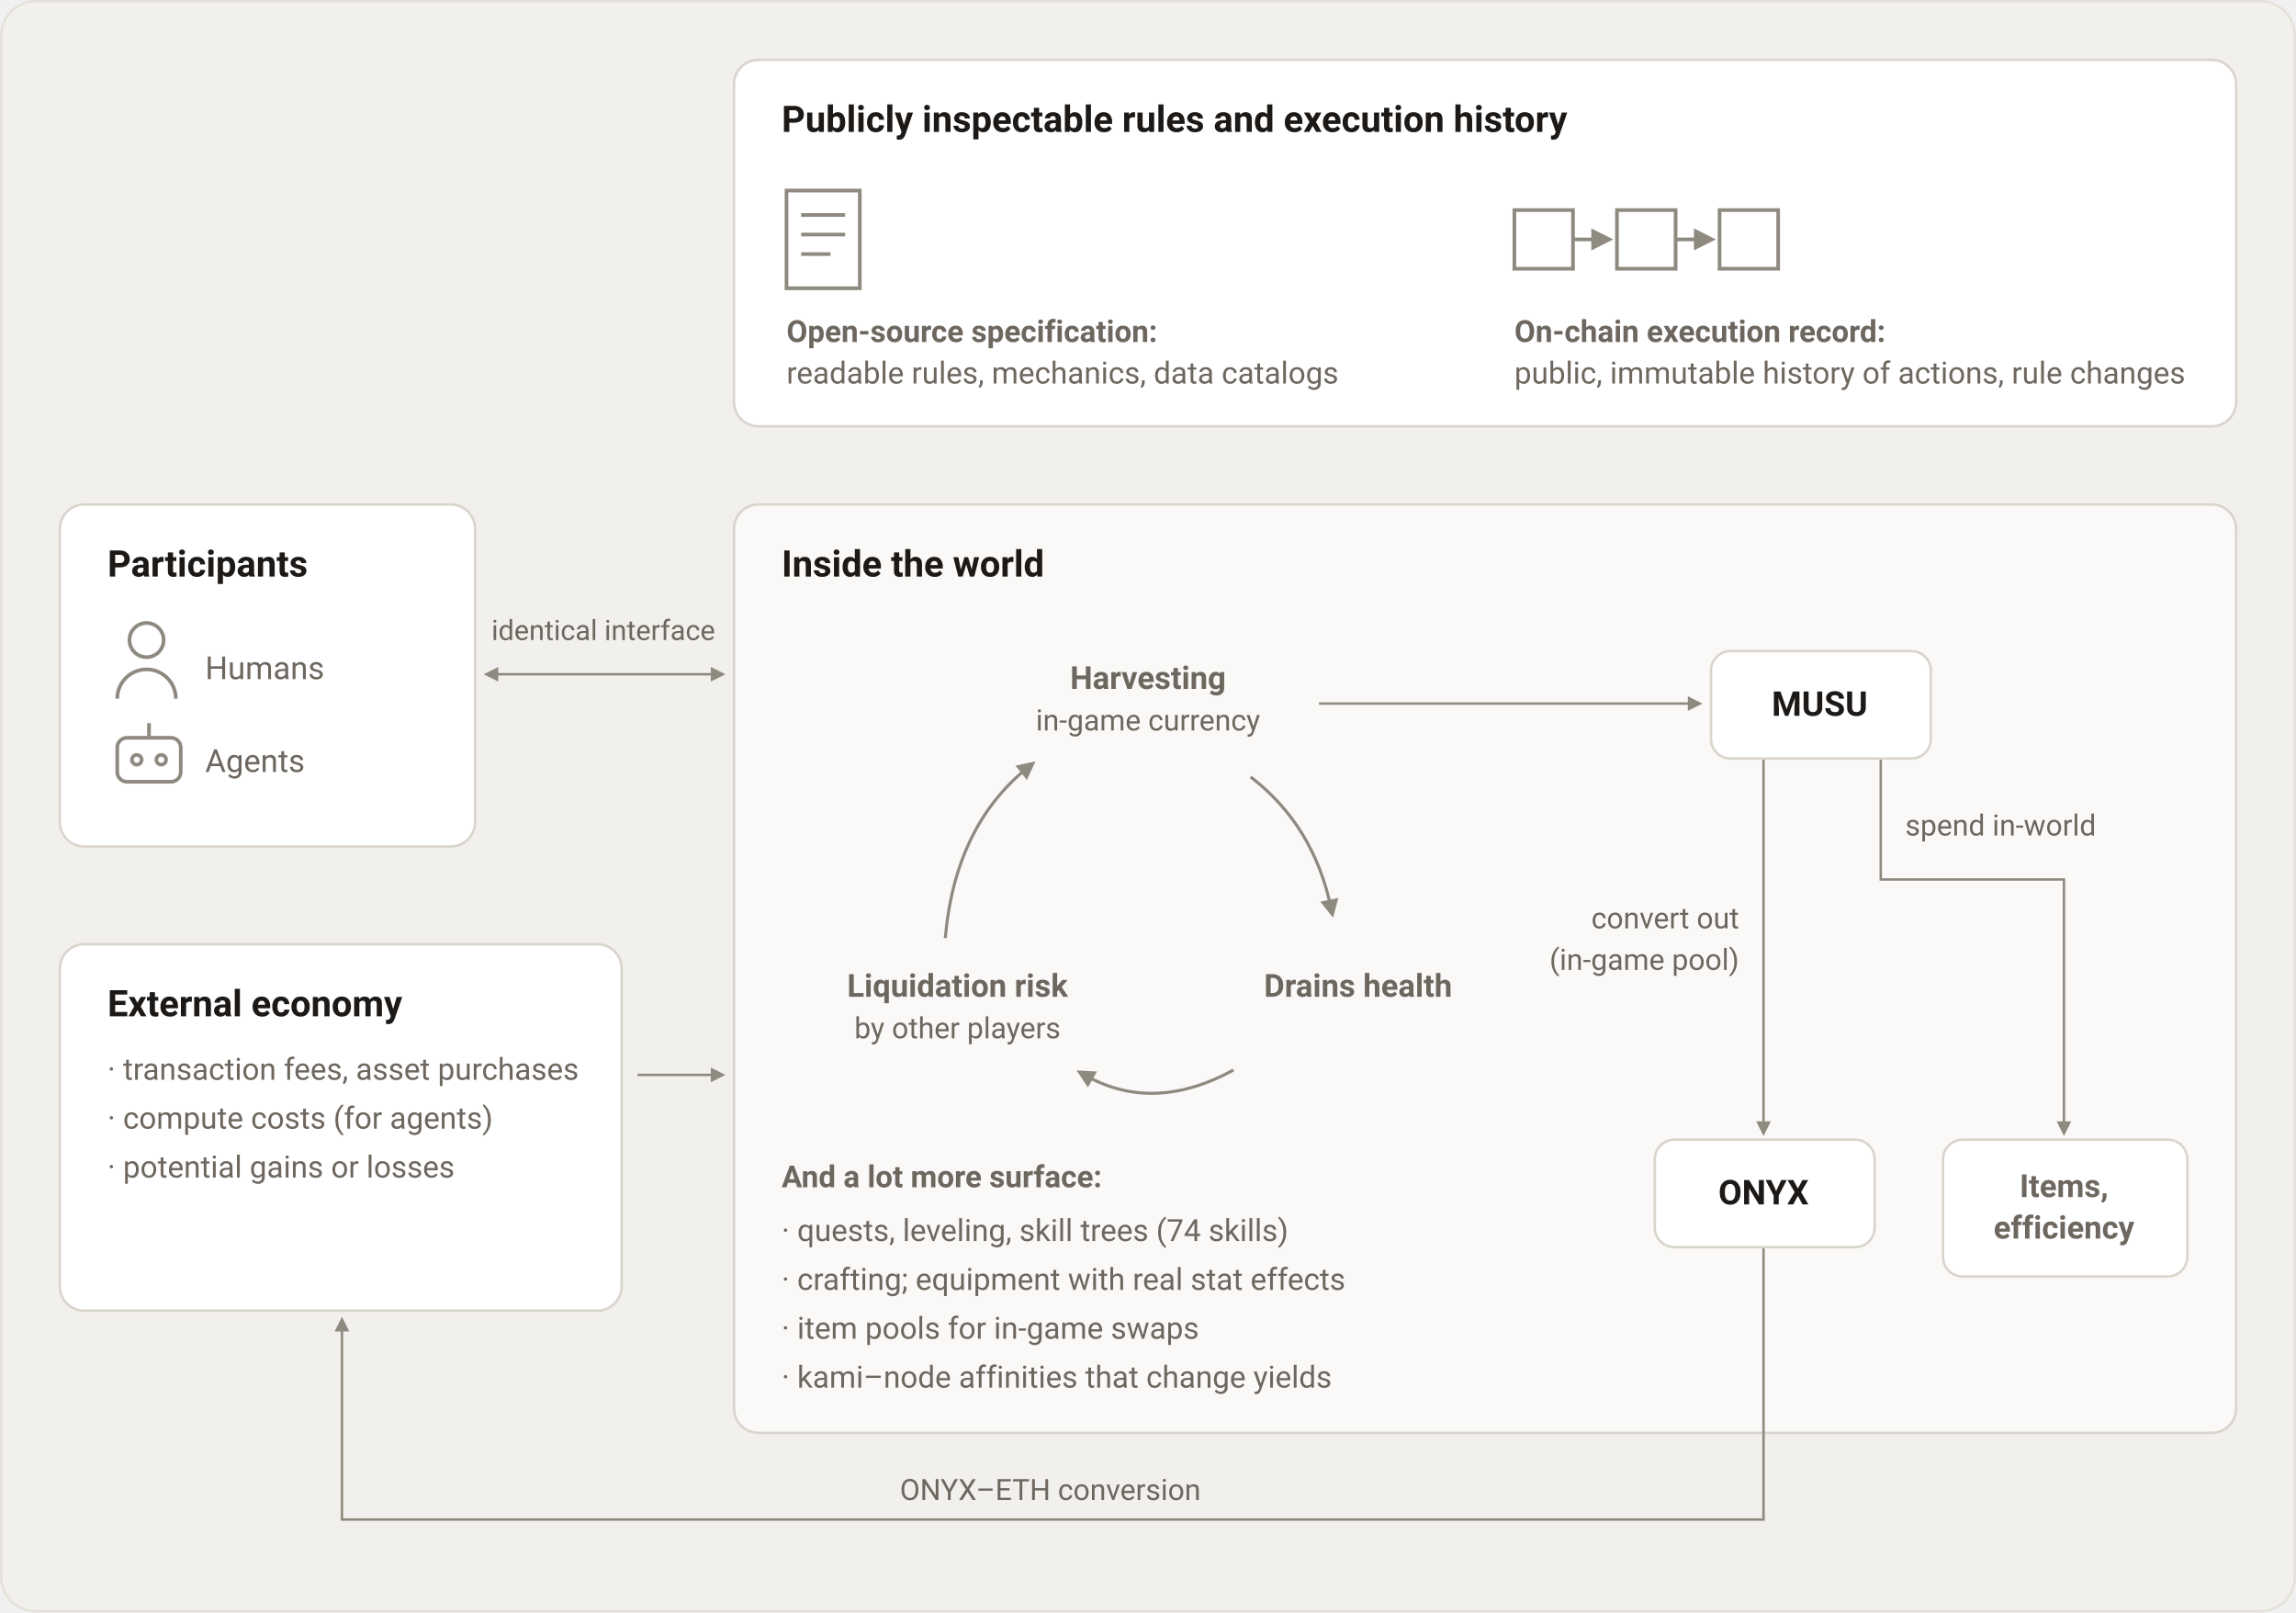
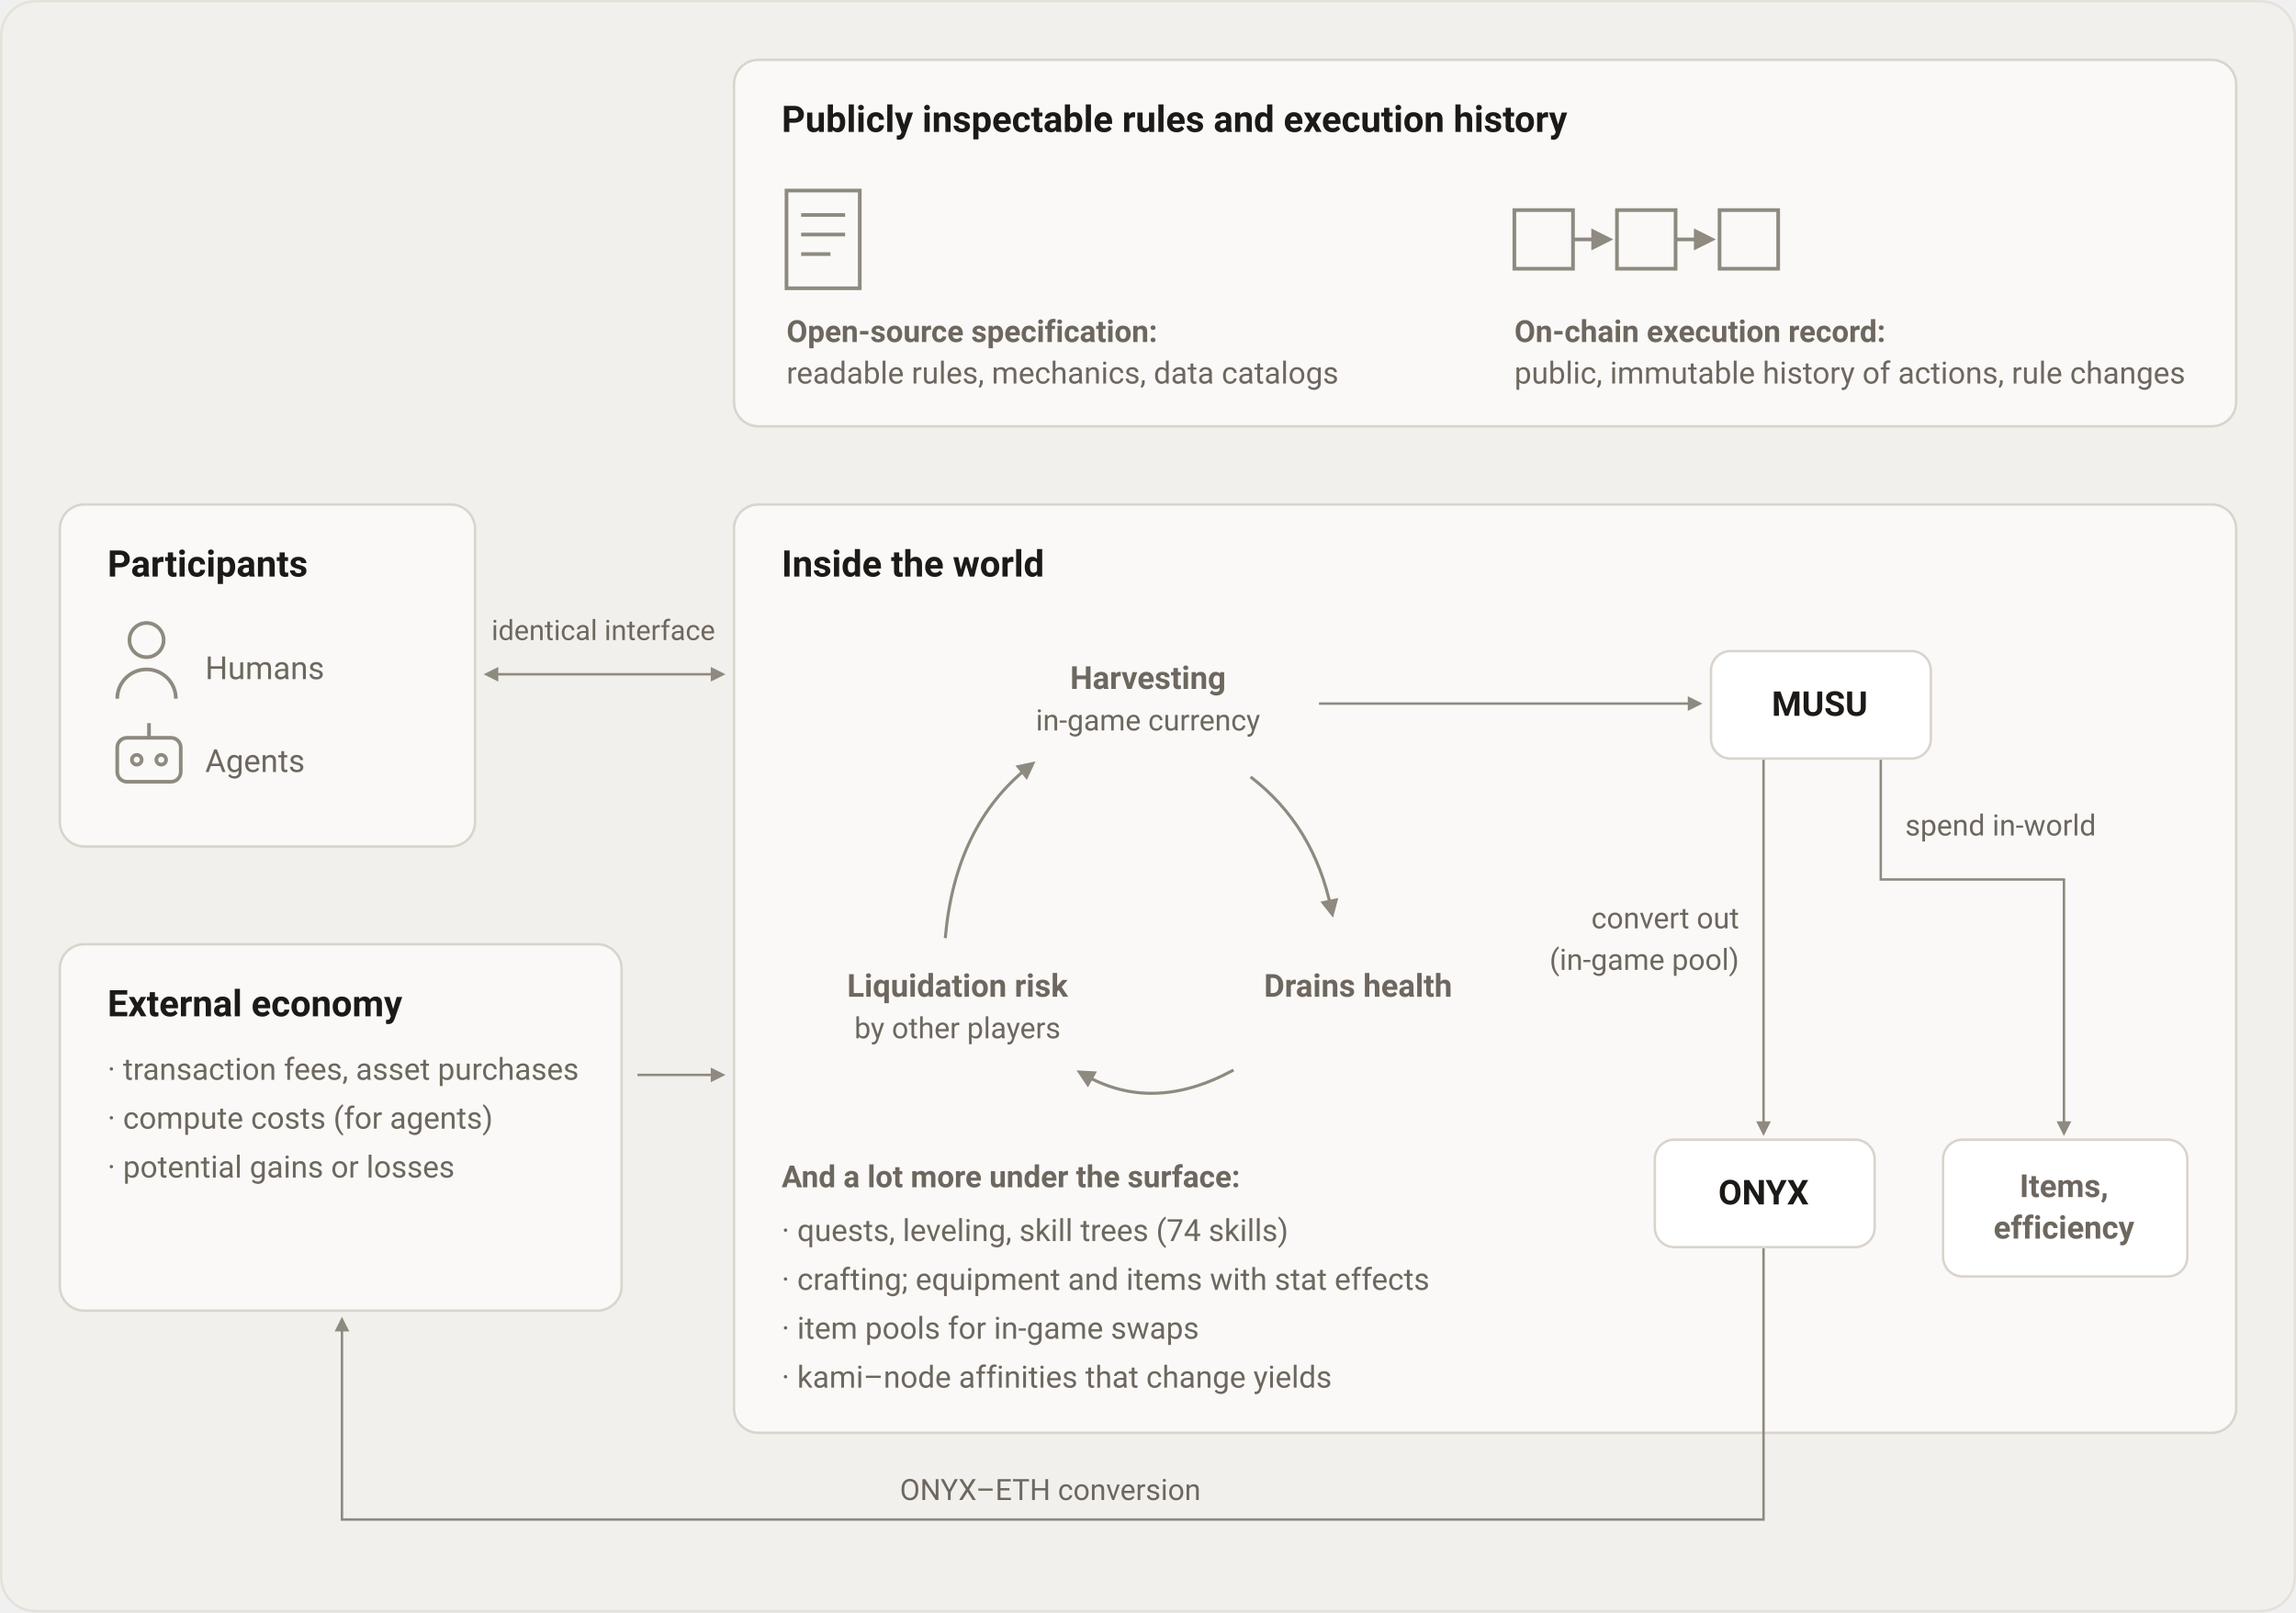
<svg xmlns="http://www.w3.org/2000/svg" viewBox="0 0 940 660" font-family="system-ui, -apple-system, 'Segoe UI', Roboto, sans-serif" role="img" aria-labelledby="kg-env-desc">
  <defs>
    <marker id="kg-head" markerWidth="7" markerHeight="7" refX="3.5" refY="3.5" orient="auto-start-reverse">
      <path class="af-arrow" d="M0.5,0.5 L6.5,3.5 L0.5,6.5 Z" fill="#8f8a80" />
    </marker>
  </defs>
  <rect class="af-bg kg-bg" x="0.5" y="0.5" width="939" height="659" rx="14" fill="#f2f0ec" stroke="#e5e1da" />
-   <rect class="af-box" x="300.5" y="24.5" width="615" height="150" rx="10" fill="#ffffff" stroke="#d9d4cc" />
+   <rect class="af-bg" x="300.5" y="24.5" width="615" height="150" rx="10" fill="#faf9f7" stroke="#d9d4cc" />
  <text class="af-title" x="320" y="54" font-size="15" font-weight="600" fill="#1c1917">Publicly inspectable rules and execution history</text>
  <g class="af-conn" fill="none" stroke="#8f8a80" stroke-width="1.5">
    <path d="M322,78 h30 v40 h-30 z" />
    <path d="M328,88 h18 M328,96 h18 M328,104 h12" />
  </g>
  <text class="af-role" x="322" y="140" font-size="12.5" fill="#6d675f">
    <tspan font-weight="600">Open-source specification:</tspan>
  </text>
  <text class="af-role" x="322" y="157" font-size="12.5" fill="#6d675f">readable rules, mechanics, data catalogs</text>
  <g class="af-conn" fill="none" stroke="#8f8a80" stroke-width="1.5">
    <rect x="620" y="86" width="24" height="24" />
    <rect x="662" y="86" width="24" height="24" />
    <rect x="704" y="86" width="24" height="24" />
    <path d="M644,98 h12" marker-end="url(#kg-head)" />
    <path d="M686,98 h12" marker-end="url(#kg-head)" />
  </g>
  <text class="af-role" x="620" y="140" font-size="12.5" fill="#6d675f">
    <tspan font-weight="600">On-chain execution record:</tspan>
  </text>
  <text class="af-role" x="620" y="157" font-size="12.5" fill="#6d675f">public, immutable history of actions, rule changes</text>
-   <rect class="af-box" x="24.5" y="206.5" width="170" height="140" rx="10" fill="#ffffff" stroke="#d9d4cc" />
+   <rect class="af-bg" x="24.5" y="206.5" width="170" height="140" rx="10" fill="#faf9f7" stroke="#d9d4cc" />
  <text class="af-title" x="44" y="236" font-size="15" font-weight="600" fill="#1c1917">Participants</text>
  <g class="af-conn" fill="none" stroke="#8f8a80" stroke-width="1.5">
    <circle cx="60" cy="262" r="7" />
    <path d="M48,286 a12 12 0 0 1 24 0" />
  </g>
  <text class="af-role" x="84" y="278" font-size="13" fill="#6d675f">Humans</text>
  <g class="af-conn" fill="none" stroke="#8f8a80" stroke-width="1.5">
    <rect x="48" y="302" width="26" height="18" rx="4" />
    <circle cx="56" cy="311" r="2" />
    <circle cx="66" cy="311" r="2" />
    <path d="M61,302 v-6" />
  </g>
  <text class="af-role" x="84" y="316" font-size="13" fill="#6d675f">Agents</text>
  <line class="af-conn" x1="201" y1="276" x2="294" y2="276" stroke="#8f8a80" marker-start="url(#kg-head)" marker-end="url(#kg-head)" />
  <text class="af-conn-label" x="247" y="262" font-size="11.5" text-anchor="middle" fill="#6d675f">identical interface</text>
-   <rect class="af-box" x="24.5" y="386.5" width="230" height="150" rx="10" fill="#ffffff" stroke="#d9d4cc" />
+   <rect class="af-bg" x="24.5" y="386.5" width="230" height="150" rx="10" fill="#faf9f7" stroke="#d9d4cc" />
  <text class="af-title" x="44" y="416" font-size="15" font-weight="600" fill="#1c1917">External economy</text>
  <text class="af-role" x="44" y="442" font-size="12.5" fill="#6d675f">· transaction fees, asset purchases</text>
  <text class="af-role" x="44" y="462" font-size="12.5" fill="#6d675f">· compute costs (for agents)</text>
  <text class="af-role" x="44" y="482" font-size="12.5" fill="#6d675f">· potential gains or losses</text>
  <line class="af-conn" x1="261" y1="440" x2="294" y2="440" stroke="#8f8a80" marker-end="url(#kg-head)" />
  <rect class="af-bg" x="300.5" y="206.5" width="615" height="380" rx="10" fill="#faf9f7" stroke="#d9d4cc" />
  <text class="af-title" x="320" y="236" font-size="15" font-weight="600" fill="#1c1917">Inside the world</text>
  <text class="af-role" x="470" y="282" font-size="13" text-anchor="middle" fill="#6d675f">
    <tspan font-weight="600">Harvesting</tspan>
  </text>
  <text class="af-role" x="470" y="299" font-size="12" text-anchor="middle" fill="#6d675f">in-game currency</text>
  <text class="af-role" x="556" y="408" font-size="13" text-anchor="middle" fill="#6d675f">
    <tspan font-weight="600">Drains health</tspan>
  </text>
  <text class="af-role" x="392" y="408" font-size="13" text-anchor="middle" fill="#6d675f">
    <tspan font-weight="600">Liquidation risk</tspan>
  </text>
  <text class="af-role" x="392" y="425" font-size="12" text-anchor="middle" fill="#6d675f">by other players</text>
  <g class="af-conn" fill="none" stroke="#8f8a80" stroke-width="1.25">
    <path d="M512,318 Q538,338 545,372" marker-end="url(#kg-head)" />
    <path d="M505,438 Q472,456 444,440" marker-end="url(#kg-head)" />
    <path d="M387,384 Q391,338 421,314" marker-end="url(#kg-head)" />
  </g>
  <line class="af-conn" x1="540" y1="288" x2="694" y2="288" stroke="#8f8a80" marker-end="url(#kg-head)" />
  <rect class="af-box" x="700.5" y="266.5" width="90" height="44" rx="8" fill="#ffffff" stroke="#d9d4cc" />
  <text class="af-title" x="745" y="293" font-size="14" font-weight="700" text-anchor="middle" fill="#1c1917">MUSU</text>
  <path class="af-conn" d="M722,311 V462" fill="none" stroke="#8f8a80" marker-end="url(#kg-head)" />
  <text class="af-role" x="712" y="380" font-size="12" text-anchor="end" fill="#6d675f">convert out</text>
  <text class="af-role" x="712" y="397" font-size="12" text-anchor="end" fill="#6d675f">(in-game pool)</text>
  <path class="af-conn" d="M770,311 V360 H845 V462" fill="none" stroke="#8f8a80" marker-end="url(#kg-head)" />
  <text class="af-role" x="780" y="342" font-size="12" fill="#6d675f">spend in-world</text>
  <rect class="af-box" x="677.5" y="466.5" width="90" height="44" rx="8" fill="#ffffff" stroke="#d9d4cc" />
  <text class="af-title" x="722" y="493" font-size="14" font-weight="700" text-anchor="middle" fill="#1c1917">ONYX</text>
  <rect class="af-box" x="795.5" y="466.5" width="100" height="56" rx="8" fill="#ffffff" stroke="#d9d4cc" />
  <text class="af-role" x="845" y="490" font-size="13" text-anchor="middle" fill="#6d675f">
    <tspan font-weight="600">Items,</tspan>
  </text>
  <text class="af-role" x="845" y="507" font-size="13" text-anchor="middle" fill="#6d675f">
    <tspan font-weight="600">efficiency</tspan>
  </text>
  <text class="af-role" x="320" y="486" font-size="12.5" fill="#6d675f">
-     <tspan font-weight="600">And a lot more surface:</tspan>
+     <tspan font-weight="600">And a lot more under the surface:</tspan>
  </text>
  <text class="af-role" x="320" y="508" font-size="12.5" fill="#6d675f">· quests, leveling, skill trees (74 skills)</text>
-   <text class="af-role" x="320" y="528" font-size="12.5" fill="#6d675f">· crafting; equipment with real stat effects</text>
+   <text class="af-role" x="320" y="528" font-size="12.5" fill="#6d675f">· crafting; equipment and items with stat effects</text>
  <text class="af-role" x="320" y="548" font-size="12.5" fill="#6d675f">· item pools for in-game swaps</text>
  <text class="af-role" x="320" y="568" font-size="12.5" fill="#6d675f">· kami–node affinities that change yields</text>
  <path class="af-conn" d="M722,511 V622 H140 V542" fill="none" stroke="#8f8a80" marker-end="url(#kg-head)" />
  <text class="af-conn-label" x="430" y="614" font-size="12" text-anchor="middle" fill="#6d675f">ONYX–ETH conversion</text>
</svg>
